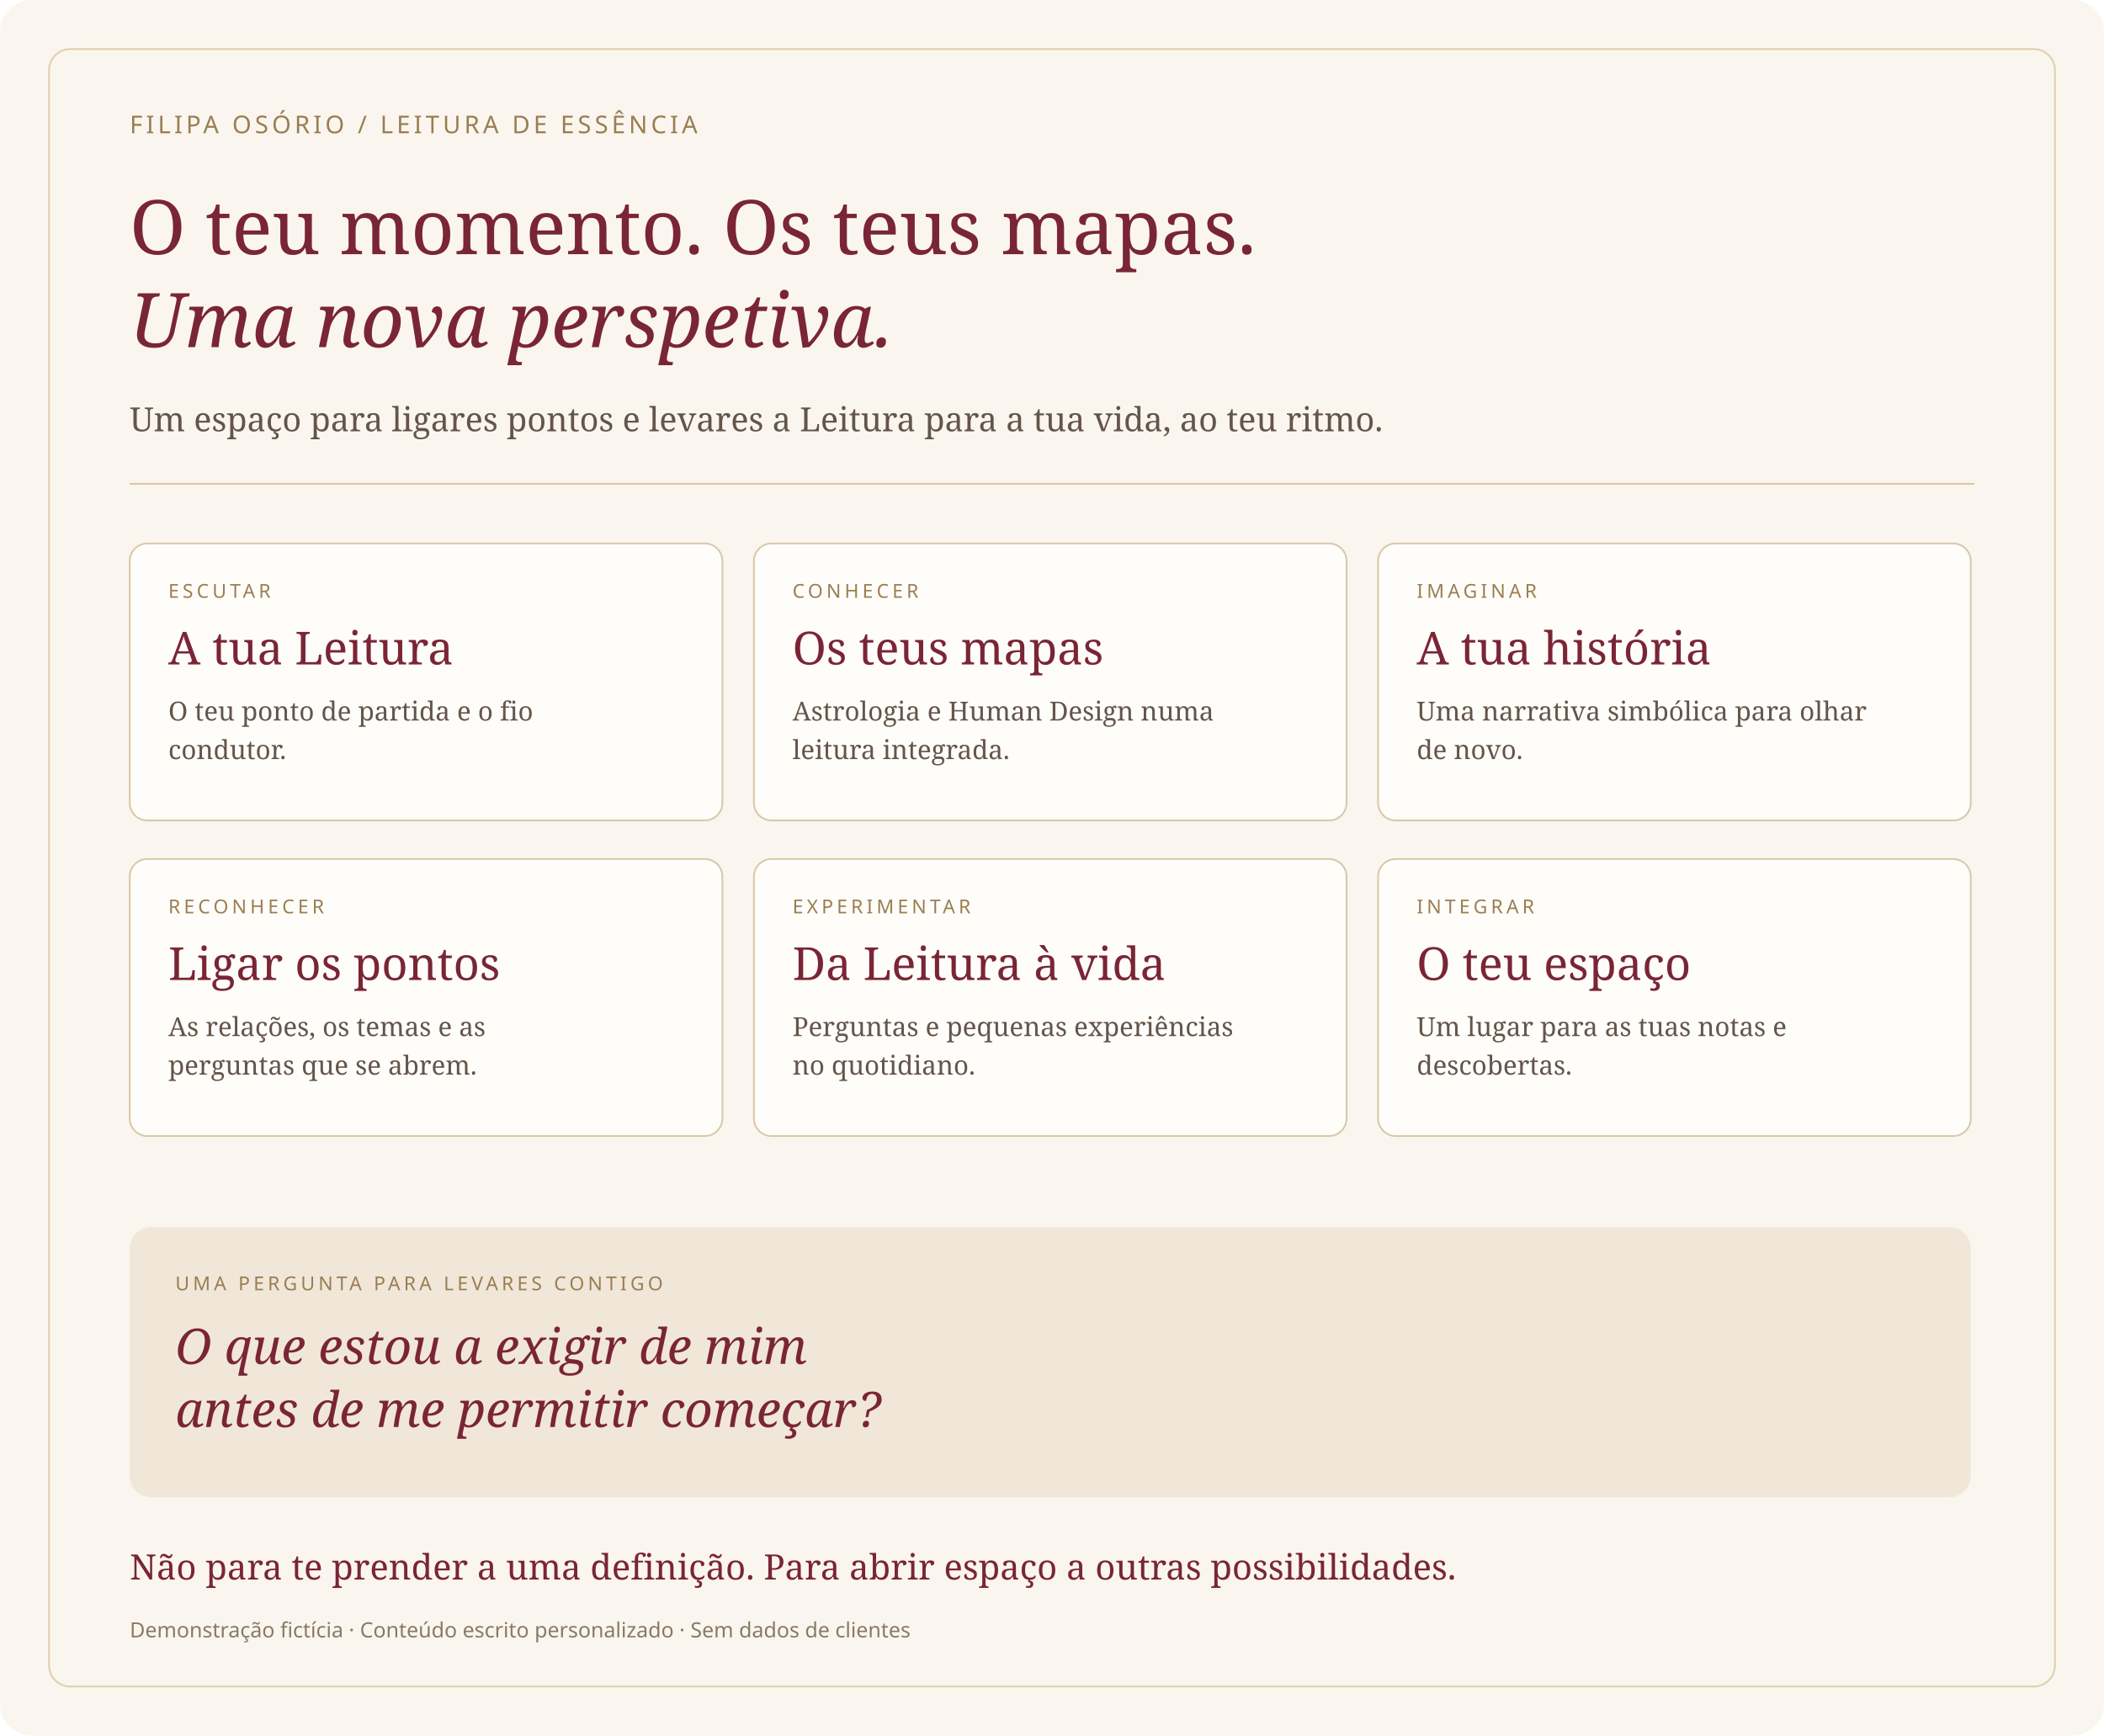
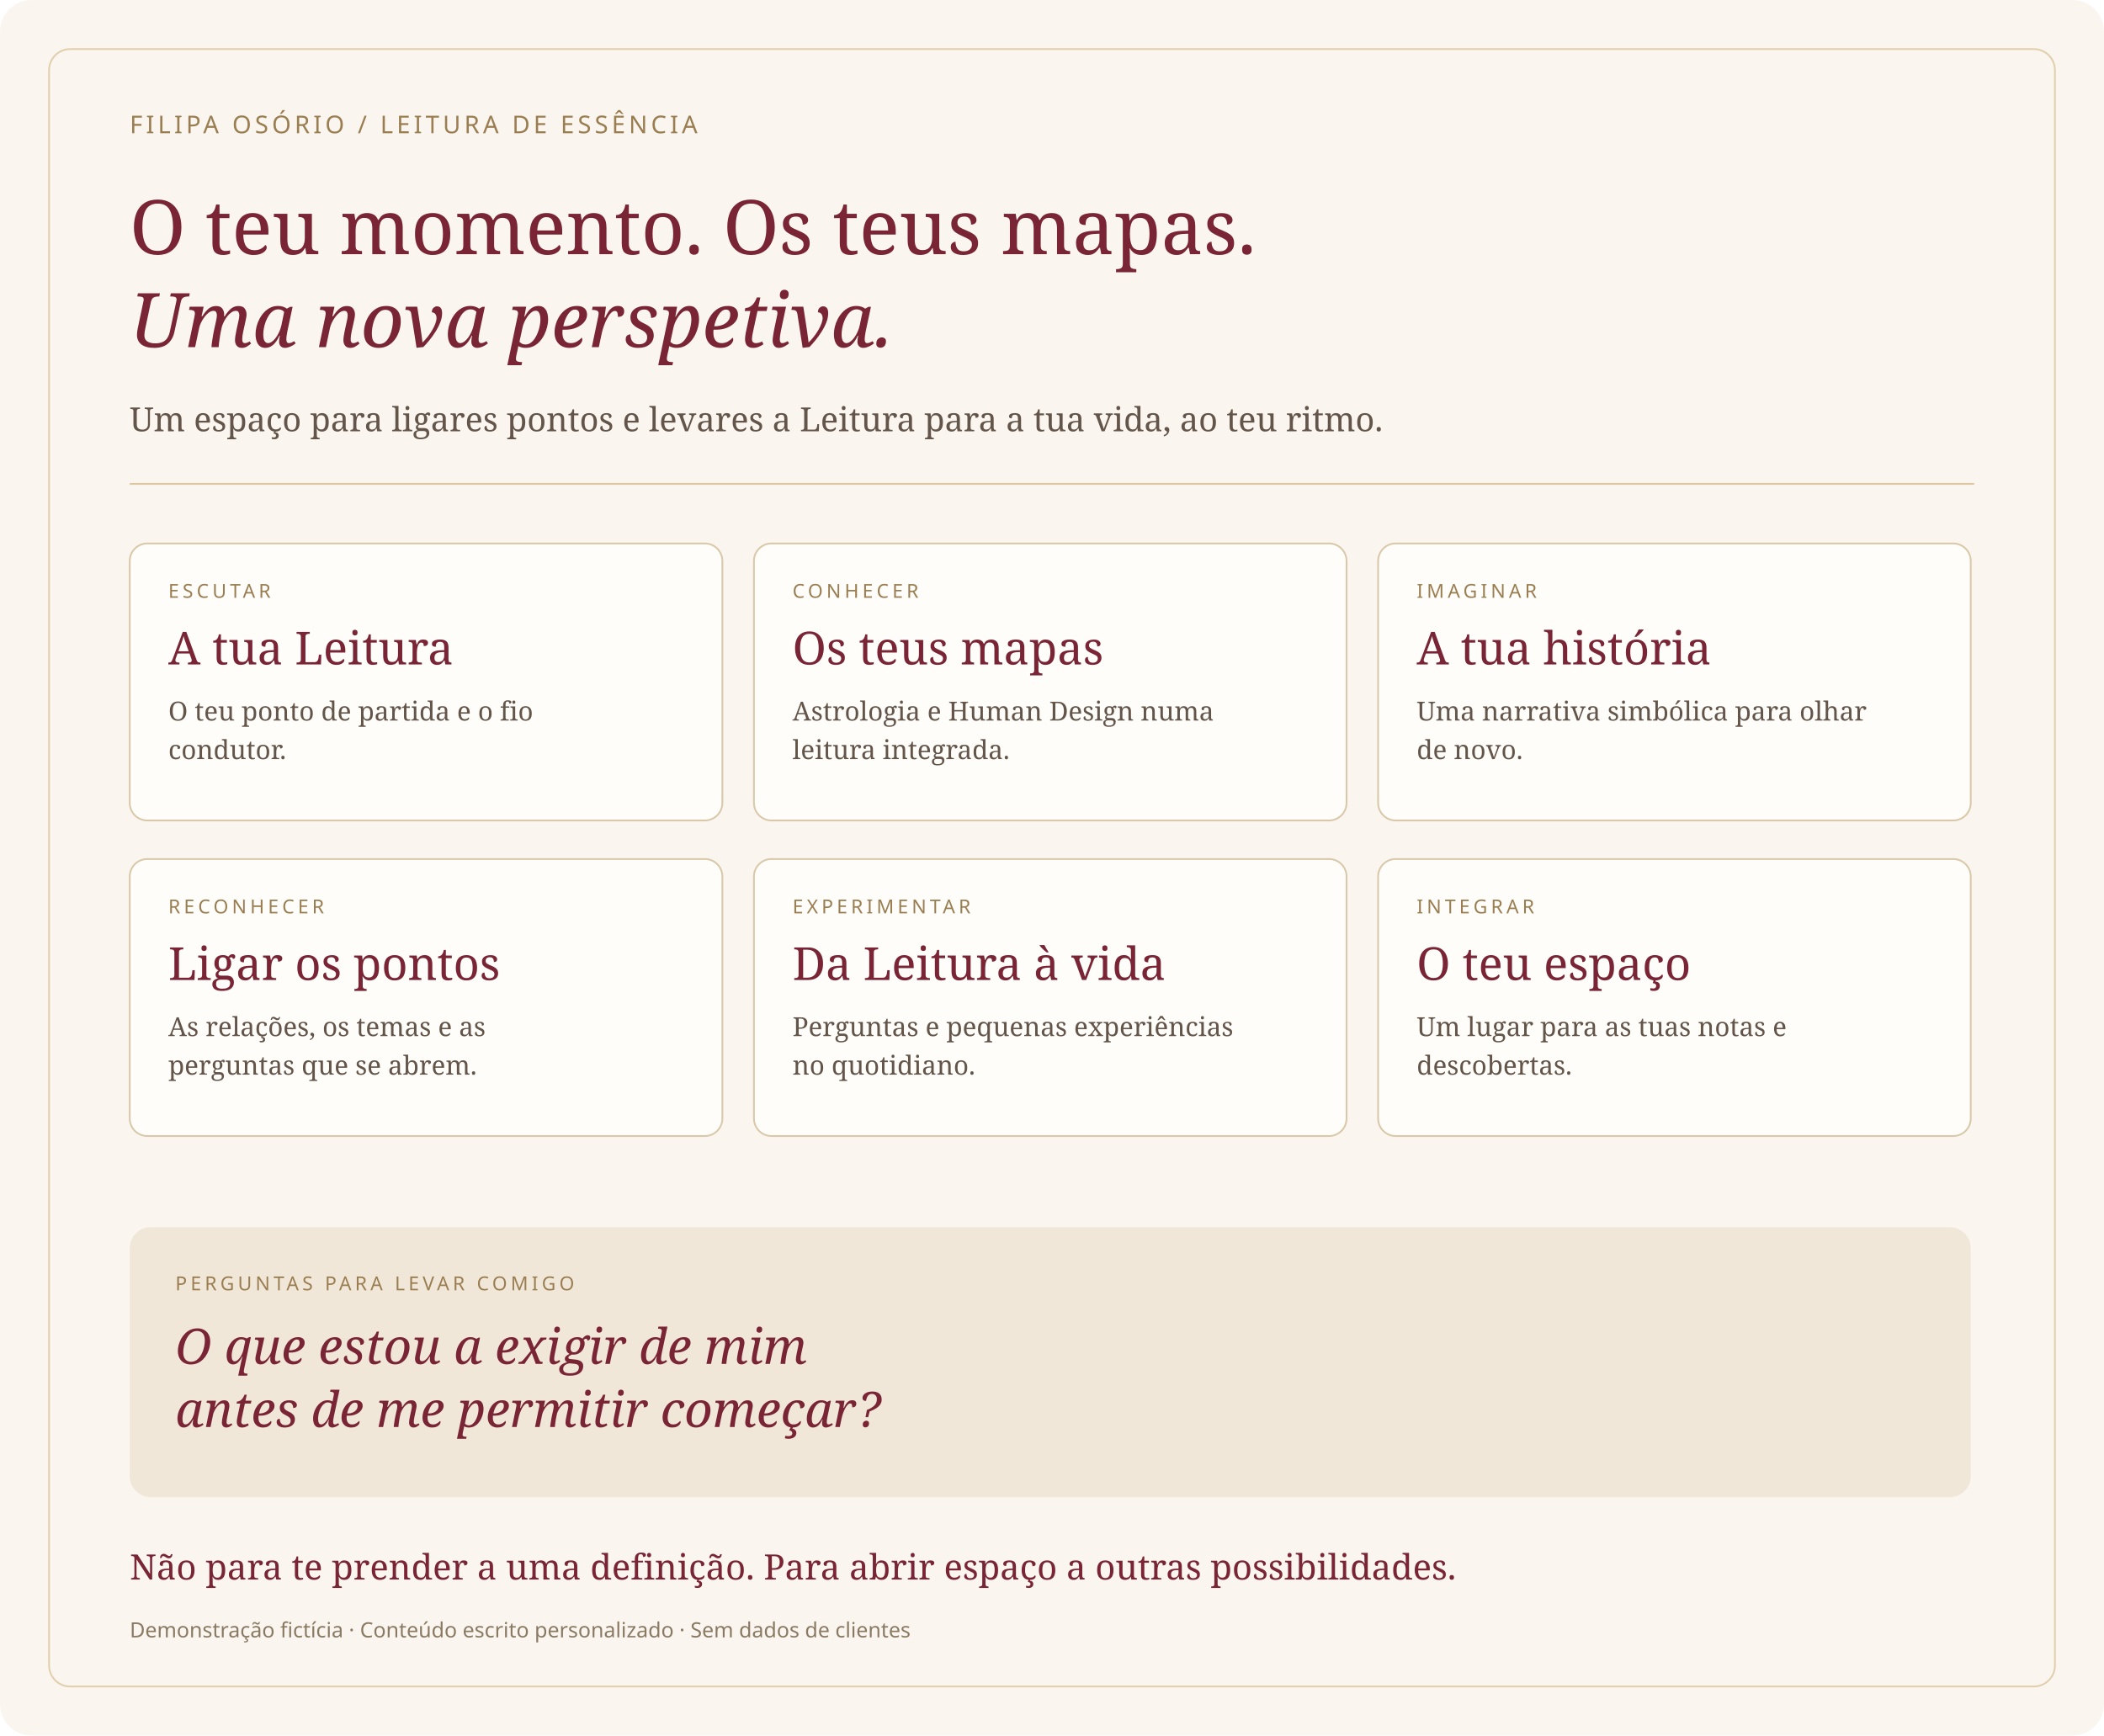
<svg xmlns="http://www.w3.org/2000/svg" width="1200" height="990" viewBox="0 0 1200 990">
  <rect width="1200" height="990" rx="18" fill="#faf6ef" />
  <rect x="28" y="28" width="1144" height="934" rx="12" fill="none" stroke="#c9a86c" stroke-opacity=".5" />
  <text x="74" y="76" font-size="14" fill="#9a7e52" font-family="sans-serif" letter-spacing="2">FILIPA OSÓRIO  /  LEITURA DE ESSÊNCIA</text>
  <text x="74" y="145" font-size="43" fill="#7a2535" font-family="Georgia">O teu momento. Os teus mapas.</text>
  <text x="74" y="198" font-size="43" fill="#7a2535" font-family="Georgia" font-style="italic">Uma nova perspetiva.</text>
  <text x="74" y="246" font-size="19" fill="#64554a" font-family="Georgia">Um espaço para ligares pontos e levares a Leitura para a tua vida, ao teu ritmo.</text>
  <path d="M74 276H1126" stroke="#c9a86c" stroke-opacity=".6" />
  <rect x="74" y="310" width="338" height="158" rx="10" fill="#fffdf9" stroke="#d9c8aa" />
  <text x="96" y="341" font-size="11" fill="#9a7e52" font-family="sans-serif" letter-spacing="2">ESCUTAR</text>
  <text x="96" y="379" font-size="26" fill="#7a2535" font-family="Georgia">A tua Leitura</text>
  <text x="96" y="411" font-size="15" fill="#64554a" font-family="Georgia">O teu ponto de partida e o fio</text>
  <text x="96" y="433" font-size="15" fill="#64554a" font-family="Georgia">condutor.</text>
  <rect x="430" y="310" width="338" height="158" rx="10" fill="#fffdf9" stroke="#d9c8aa" />
  <text x="452" y="341" font-size="11" fill="#9a7e52" font-family="sans-serif" letter-spacing="2">CONHECER</text>
  <text x="452" y="379" font-size="26" fill="#7a2535" font-family="Georgia">Os teus mapas</text>
  <text x="452" y="411" font-size="15" fill="#64554a" font-family="Georgia">Astrologia e Human Design numa</text>
  <text x="452" y="433" font-size="15" fill="#64554a" font-family="Georgia">leitura integrada.</text>
  <rect x="786" y="310" width="338" height="158" rx="10" fill="#fffdf9" stroke="#d9c8aa" />
  <text x="808" y="341" font-size="11" fill="#9a7e52" font-family="sans-serif" letter-spacing="2">IMAGINAR</text>
  <text x="808" y="379" font-size="26" fill="#7a2535" font-family="Georgia">A tua história</text>
  <text x="808" y="411" font-size="15" fill="#64554a" font-family="Georgia">Uma narrativa simbólica para olhar</text>
  <text x="808" y="433" font-size="15" fill="#64554a" font-family="Georgia">de novo.</text>
  <rect x="74" y="490" width="338" height="158" rx="10" fill="#fffdf9" stroke="#d9c8aa" />
  <text x="96" y="521" font-size="11" fill="#9a7e52" font-family="sans-serif" letter-spacing="2">RECONHECER</text>
  <text x="96" y="559" font-size="26" fill="#7a2535" font-family="Georgia">Ligar os pontos</text>
  <text x="96" y="591" font-size="15" fill="#64554a" font-family="Georgia">As relações, os temas e as</text>
  <text x="96" y="613" font-size="15" fill="#64554a" font-family="Georgia">perguntas que se abrem.</text>
  <rect x="430" y="490" width="338" height="158" rx="10" fill="#fffdf9" stroke="#d9c8aa" />
  <text x="452" y="521" font-size="11" fill="#9a7e52" font-family="sans-serif" letter-spacing="2">EXPERIMENTAR</text>
  <text x="452" y="559" font-size="26" fill="#7a2535" font-family="Georgia">Da Leitura à vida</text>
  <text x="452" y="591" font-size="15" fill="#64554a" font-family="Georgia">Perguntas e pequenas experiências</text>
  <text x="452" y="613" font-size="15" fill="#64554a" font-family="Georgia">no quotidiano.</text>
  <rect x="786" y="490" width="338" height="158" rx="10" fill="#fffdf9" stroke="#d9c8aa" />
  <text x="808" y="521" font-size="11" fill="#9a7e52" font-family="sans-serif" letter-spacing="2">INTEGRAR</text>
  <text x="808" y="559" font-size="26" fill="#7a2535" font-family="Georgia">O teu espaço</text>
  <text x="808" y="591" font-size="15" fill="#64554a" font-family="Georgia">Um lugar para as tuas notas e</text>
  <text x="808" y="613" font-size="15" fill="#64554a" font-family="Georgia">descobertas.</text>
  <rect x="74" y="700" width="1050" height="154" rx="12" fill="#f0e7d8" />
-   <text x="100" y="736" font-size="11" fill="#9a7e52" font-family="sans-serif" letter-spacing="2">UMA PERGUNTA PARA LEVARES CONTIGO</text>
+   <text x="100" y="736" font-size="11" fill="#9a7e52" font-family="sans-serif" letter-spacing="2">PERGUNTAS PARA LEVAR COMIGO</text>
  <text x="100" y="778" font-size="28" fill="#7a2535" font-family="Georgia" font-style="italic">O que estou a exigir de mim</text>
  <text x="100" y="814" font-size="28" fill="#7a2535" font-family="Georgia" font-style="italic">antes de me permitir começar?</text>
  <text x="74" y="901" font-size="20" fill="#7a2535" font-family="Georgia">Não para te prender a uma definição. Para abrir espaço a outras possibilidades.</text>
  <text x="74" y="934" font-size="12" fill="#8a7a64" font-family="sans-serif">Demonstração fictícia · Conteúdo escrito personalizado · Sem dados de clientes</text>
</svg>
